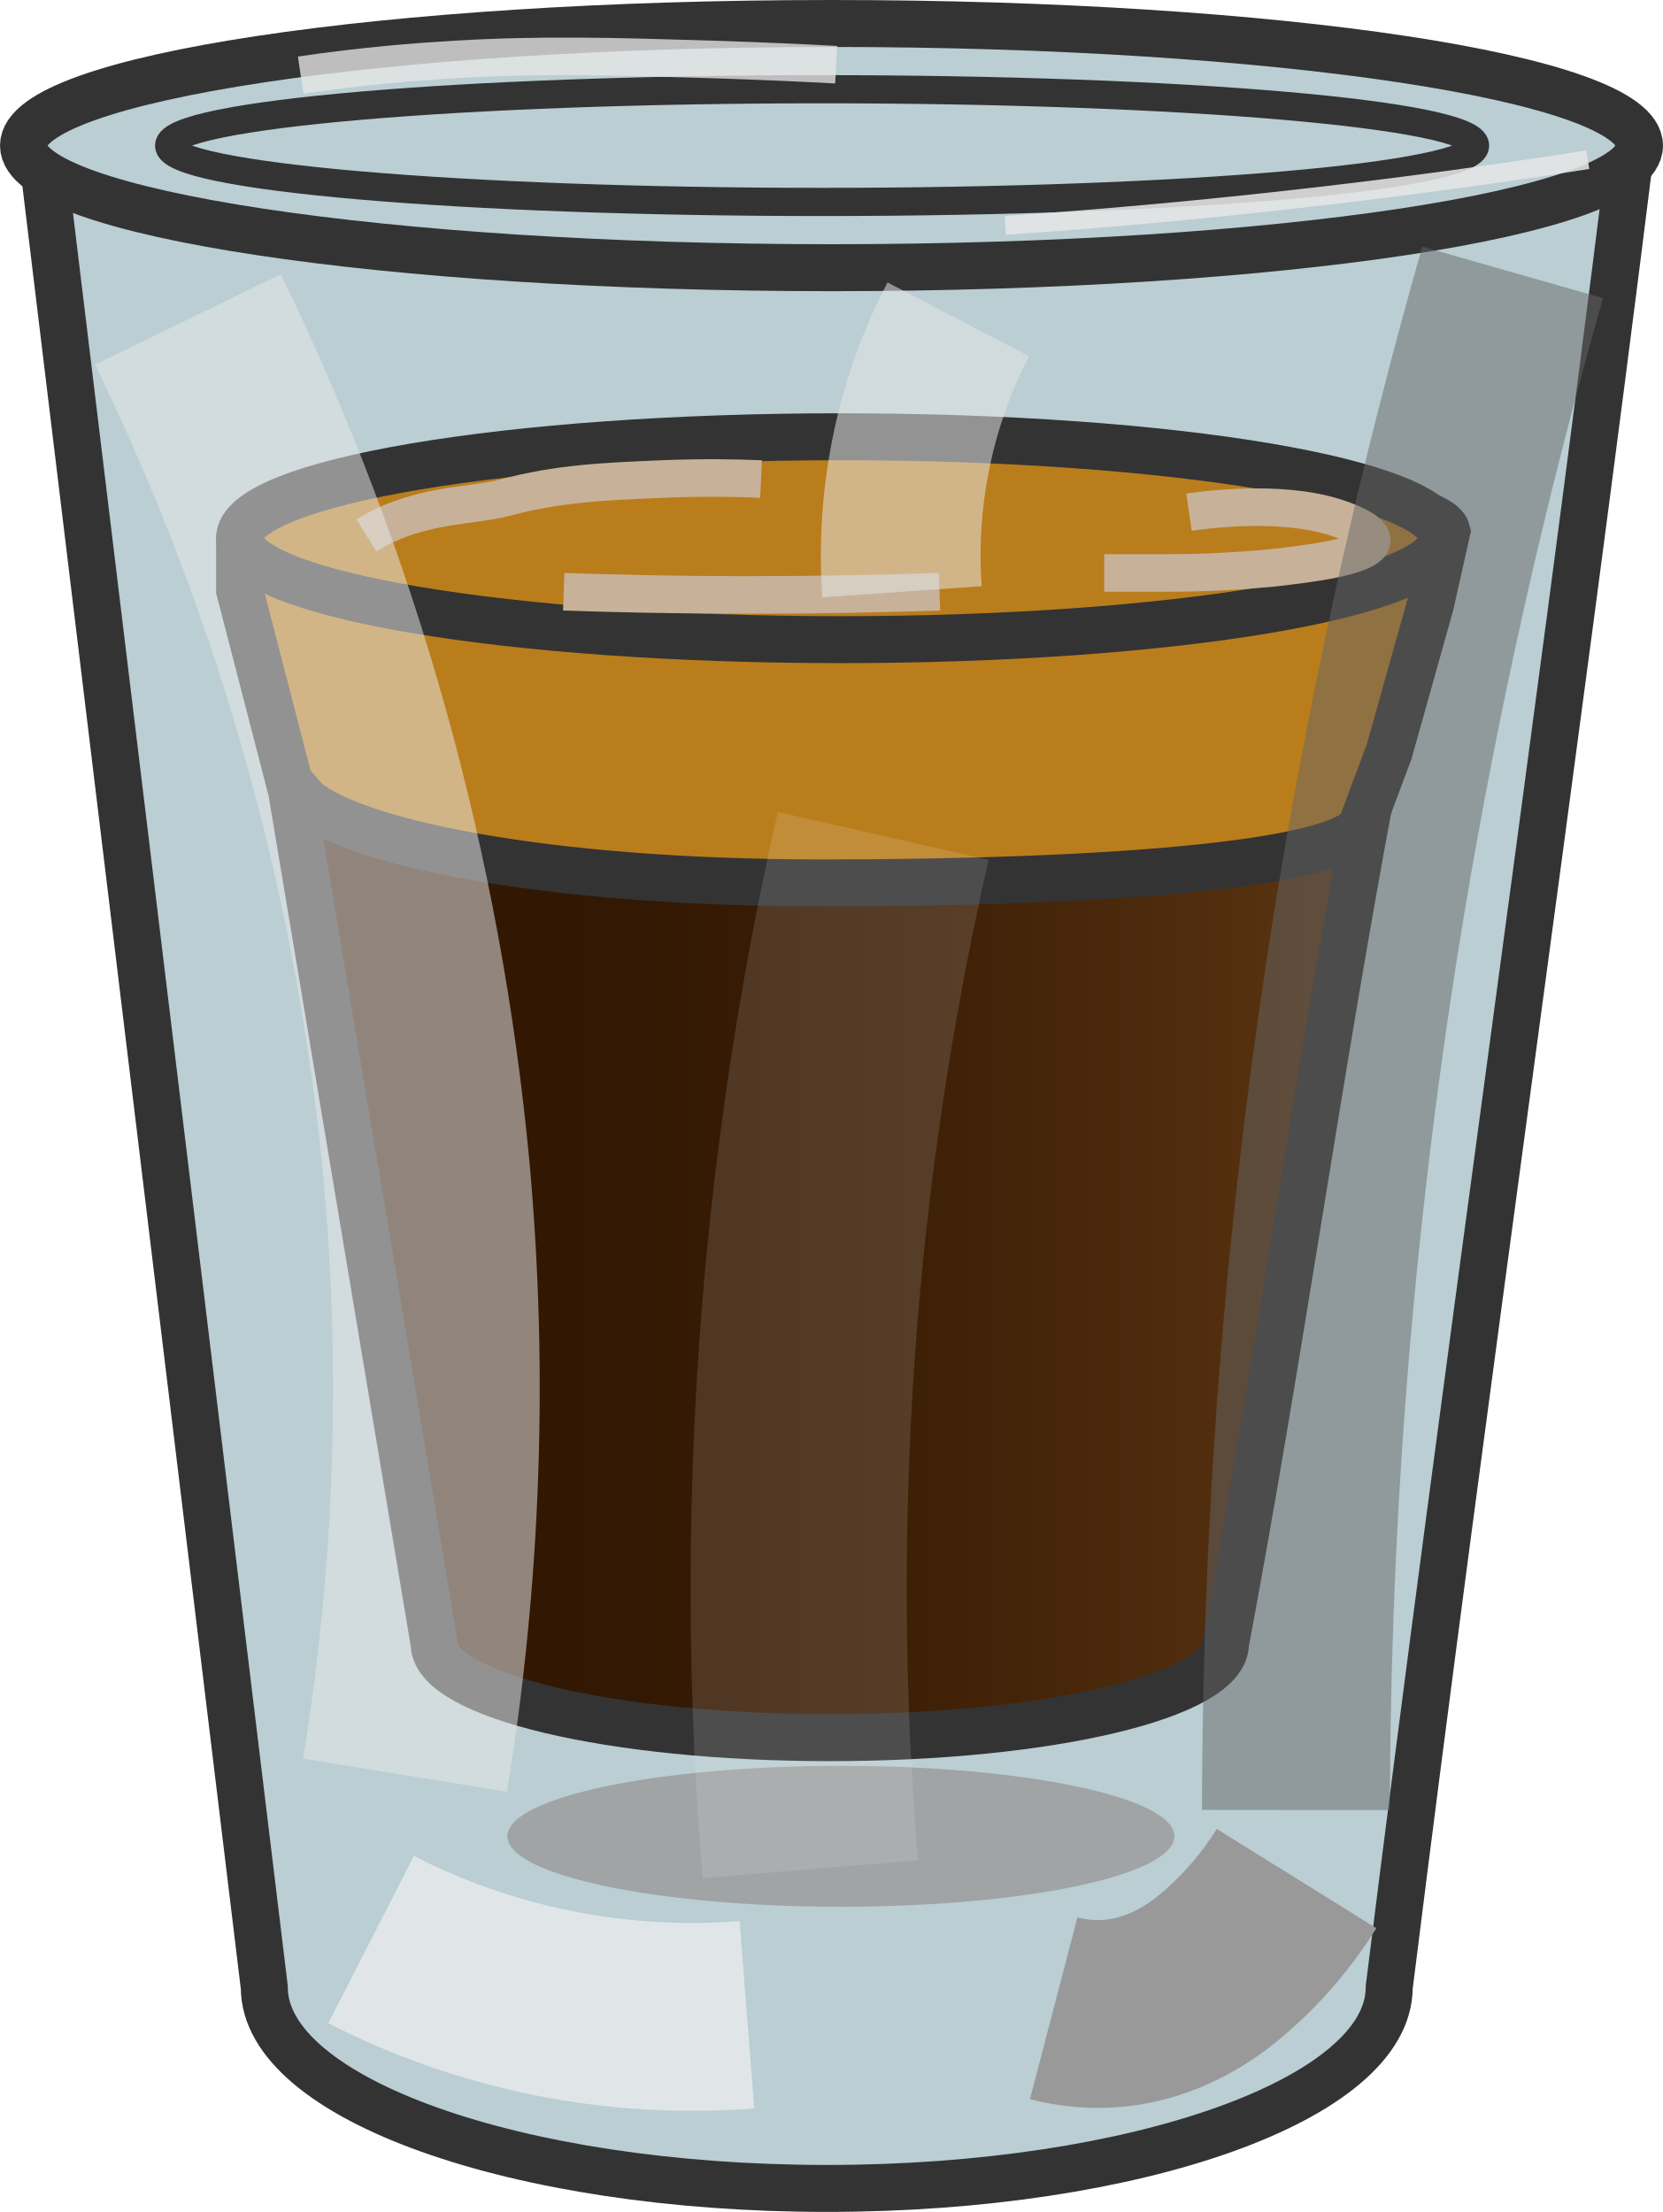
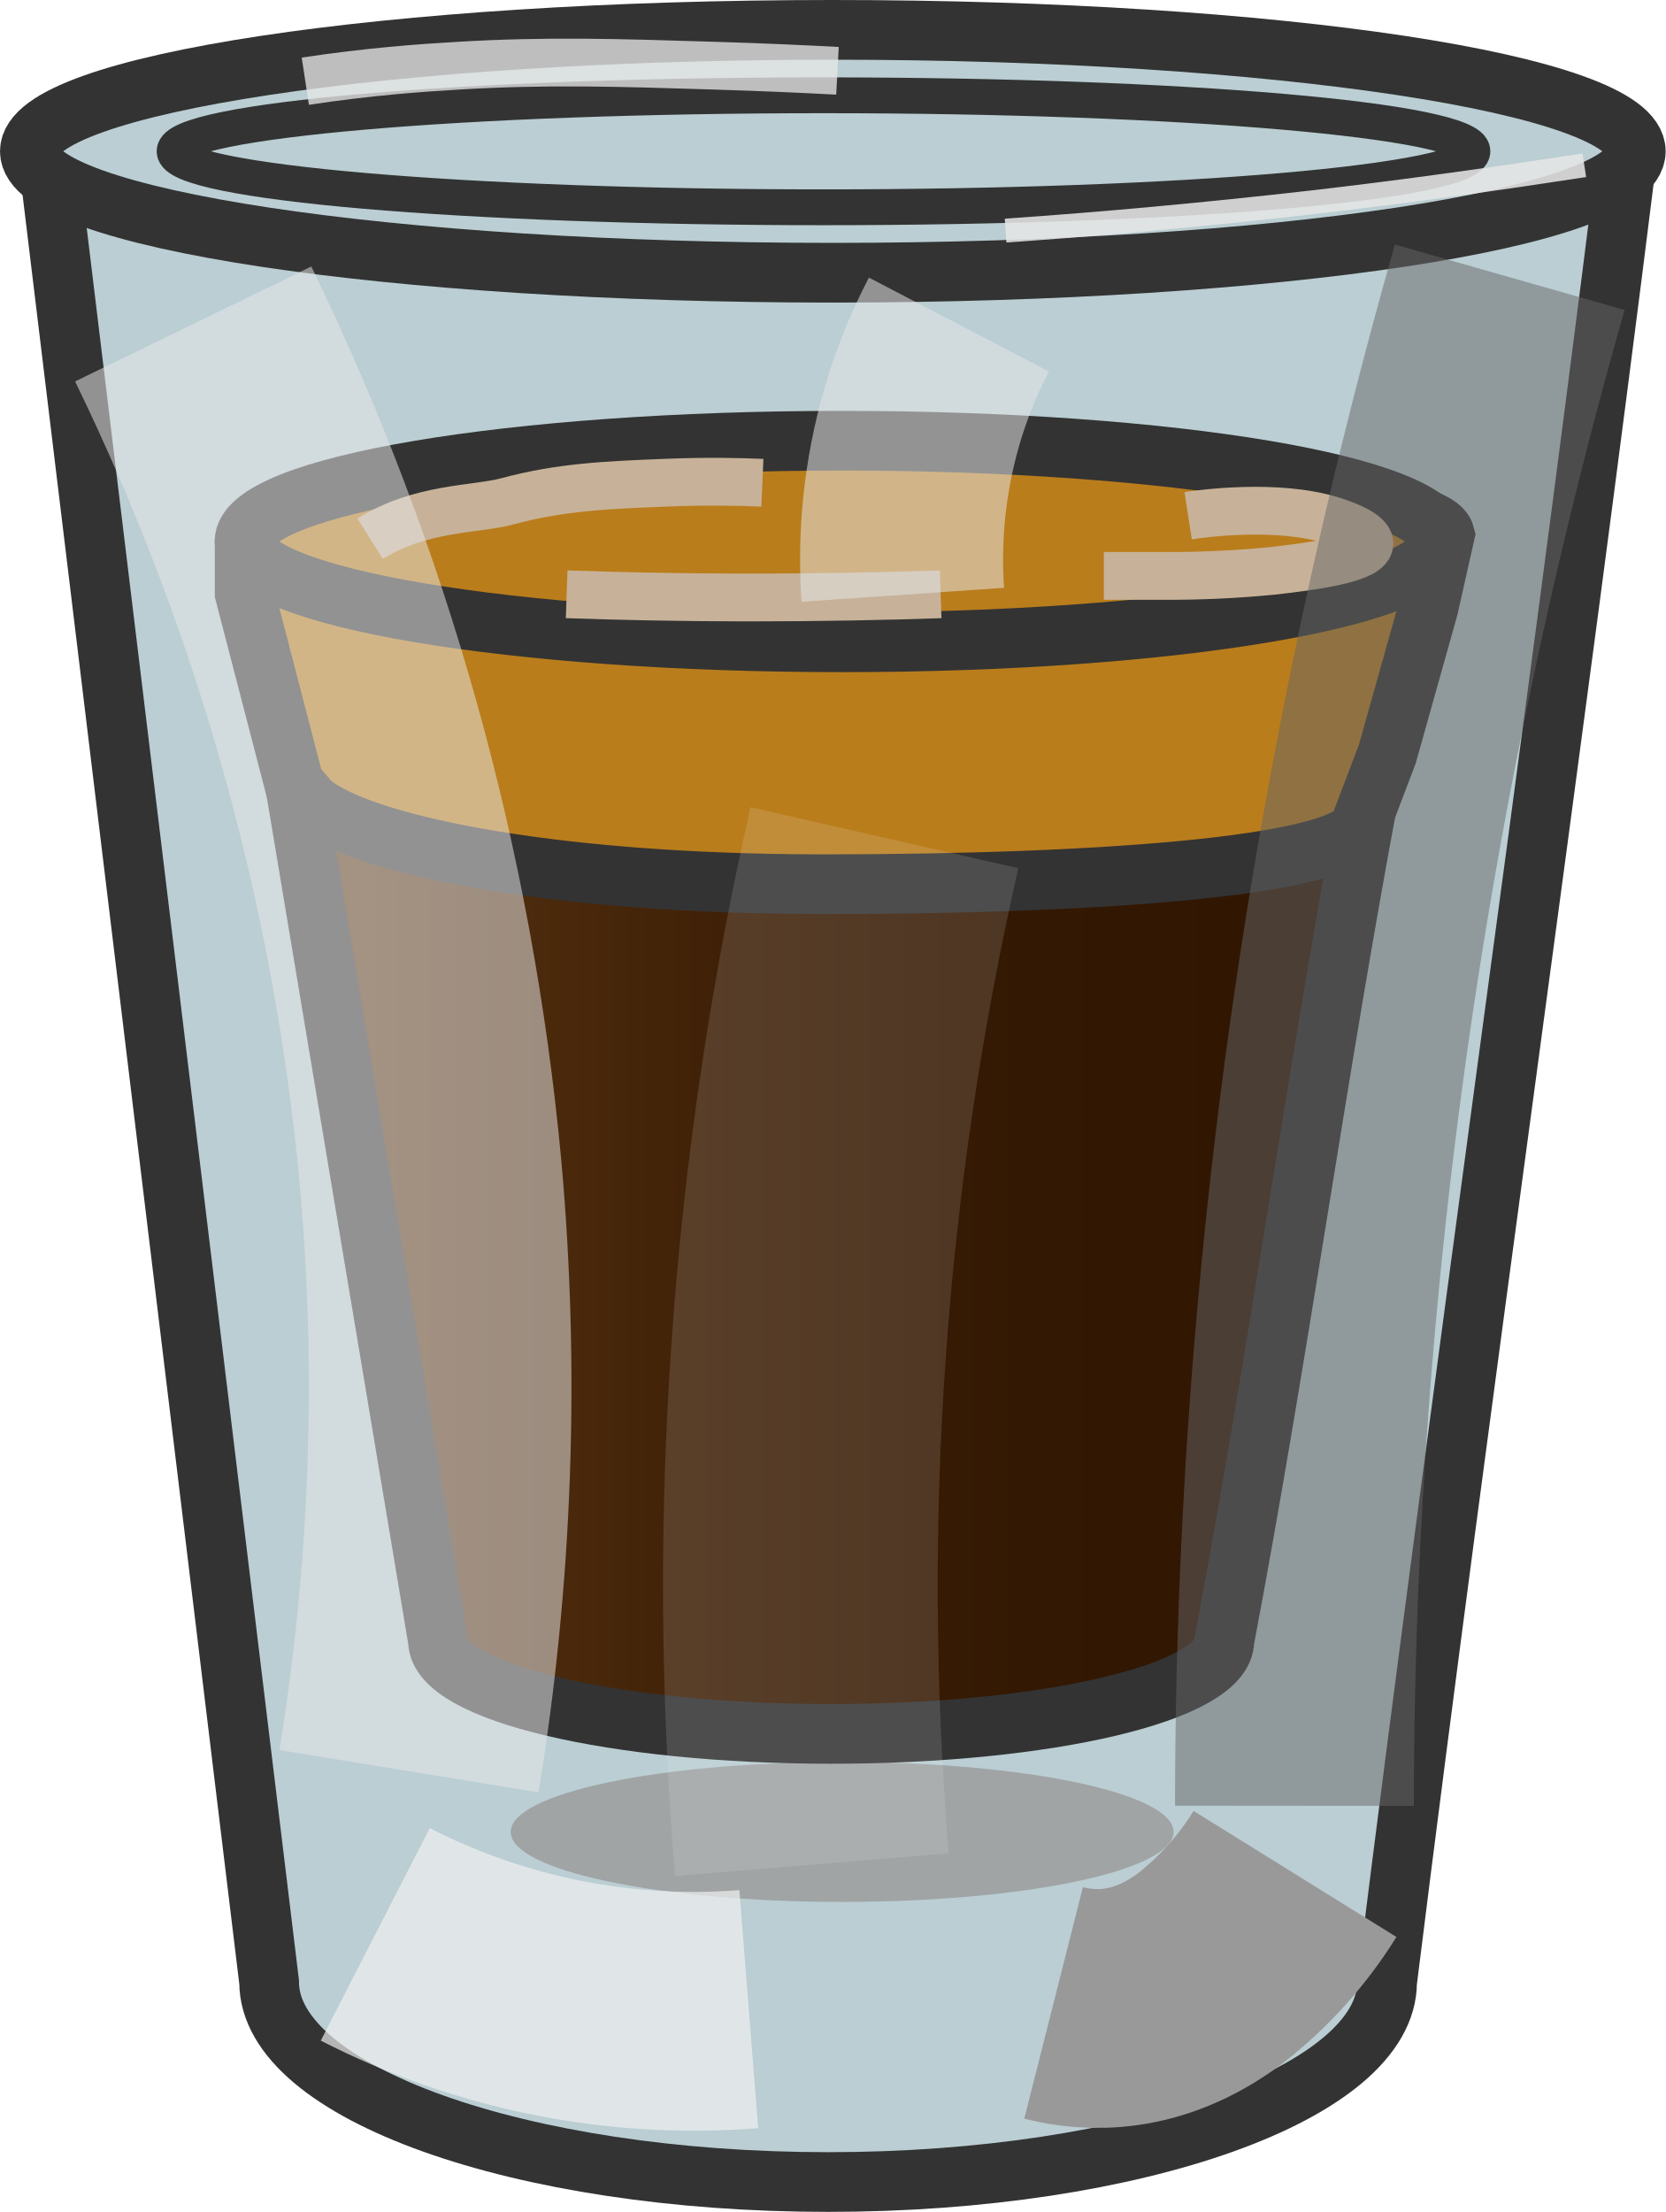
- <svg xmlns="http://www.w3.org/2000/svg" xmlns:xlink="http://www.w3.org/1999/xlink" viewBox="0 0 177 235.5">
+ <svg xmlns="http://www.w3.org/2000/svg" xmlns:xlink="http://www.w3.org/1999/xlink" viewBox="0 0 139.5 185.25">
  <defs>
    <style>.cls-1,.cls-5{fill:#baced3;}.cls-1,.cls-3,.cls-4,.cls-5{stroke:#333;}.cls-1,.cls-10,.cls-11,.cls-12,.cls-13,.cls-14,.cls-3,.cls-4,.cls-5,.cls-6,.cls-7,.cls-8,.cls-9{stroke-miterlimit:10;}.cls-1,.cls-3,.cls-4{stroke-width:5px;}.cls-2{fill:#999;opacity:0.79;}.cls-3{fill:url(#linear-gradient);}.cls-4{fill:#ba7d1c;}.cls-5{stroke-width:3px;}.cls-10,.cls-11,.cls-12,.cls-13,.cls-14,.cls-6,.cls-7,.cls-9{fill:none;}.cls-6{stroke:#c7b299;}.cls-12,.cls-6{stroke-width:4px;}.cls-14,.cls-7{stroke:#f2f2f2;}.cls-10,.cls-7,.cls-8{stroke-width:20px;}.cls-7{opacity:0.68;}.cls-8{stroke:#999;fill:url(#linear-gradient-2);}.cls-11,.cls-12,.cls-13,.cls-9{stroke:#e6e6e6;}.cls-9{stroke-width:22px;opacity:0.53;}.cls-10{stroke:#666;opacity:0.5;}.cls-11{stroke-width:17px;opacity:0.54;}.cls-12{opacity:0.77;}.cls-13{stroke-width:2px;opacity:0.87;}.cls-14{stroke-width:23px;opacity:0.14;}</style>
-     <linearGradient id="linear-gradient" x1="31" y1="134.5" x2="146" y2="134.5" gradientUnits="userSpaceOnUse">
+     <linearGradient id="linear-gradient" x1="114.71" y1="105.72" x2="24.79" y2="105.72" gradientUnits="userSpaceOnUse">
      <stop offset="0" stop-color="#301602" />
      <stop offset="0.32" stop-color="#331803" />
      <stop offset="0.58" stop-color="#3e2007" />
      <stop offset="0.83" stop-color="#4f2c0d" />
      <stop offset="1" stop-color="#603813" />
    </linearGradient>
-     <linearGradient id="linear-gradient-2" x1="89.71" y1="210.03" x2="133.17" y2="210.03" gradientTransform="matrix(0.61, 0.04, 0.04, 1.38, 48.92, -86.8)" xlink:href="#linear-gradient" />
+     <linearGradient id="linear-gradient-2" x1="-122.32" y1="201.47" x2="-88.34" y2="201.47" gradientTransform="matrix(0.61, 0.04, 0.04, 1.38, 153.83, -110.65)" xlink:href="#linear-gradient" />
  </defs>
  <g id="Layer_2" data-name="Layer 2">
    <g id="Layer_1-2" data-name="Layer 1">
-       <path class="cls-1" d="M173.5,16.5H4.5L28.13,211.59h0c0,11.82,26.8,21.4,59.87,21.4s59.86-9.58,59.86-21.4h0C155.9,147.09,165.46,81,173.5,16.5Z" />
-       <ellipse class="cls-2" cx="89.5" cy="195.5" rx="35.5" ry="7.5" />
-       <path class="cls-3" d="M146,84H31l15.21,91h0c0,5.51,18.86,10,42.11,10s42.11-4.47,42.11-10h0C136.09,144.92,140.34,114.09,146,84Z" />
-       <ellipse class="cls-1" cx="88.5" cy="15.5" rx="86" ry="13" />
-       <path class="cls-4" d="M145.2,87.12C145.2,92,117.93,94,87.55,94s-50-4.5-55-8.75l-1.76-2L25.5,62.82V57.34c1.16-4.67,32.41-6.05,62.05-6.05s65.29.59,66.45,5.26l-1.76,7.84-4.4,15.68Z" />
-       <ellipse class="cls-4" cx="89.5" cy="57.3" rx="64" ry="10.8" />
-       <ellipse class="cls-5" cx="87.5" cy="15.5" rx="69.5" ry="6" />
-       <path class="cls-6" d="M126.55,54.53c1.16-.17,9.52-1.38,15.53.54.66.21,4.36,1.39,3.88,2.69-.59,1.56-6.94,2.29-10.35,2.68A114.92,114.92,0,0,1,124,61c-2.68,0-4.91,0-6.47,0" />
-       <path class="cls-6" d="M39,57c5.42-3.39,11.3-3.09,14.67-4,5.73-1.54,10.6-1.74,16.82-2,4.33-.18,8-.11,10.51,0" />
-       <path class="cls-6" d="M60,63c5.4.19,11.85.33,19.13.34,8,0,15.07-.14,20.87-.34" />
-       <path class="cls-7" d="M39.5,206.5a74.94,74.94,0,0,0,40,8" />
-       <path class="cls-8" d="M112.15,213.81c3.83,1,10,1.35,16.72-3.65A39.14,39.14,0,0,0,138,200" />
-       <path class="cls-9" d="M20,34a263.38,263.38,0,0,1,25.42,90.93A256,256,0,0,1,43.11,189" />
-       <path class="cls-10" d="M137.94,192.7a595.67,595.67,0,0,1,8-96.8A609.27,609.27,0,0,1,161,29" />
-       <path class="cls-11" d="M96,63a55,55,0,0,1,2-19,54,54,0,0,1,4-10" />
-       <path class="cls-12" d="M32,8c6.74-1,12.42-1.43,16.44-1.67,9.43-.55,17.06-.32,27.41,0,5.49.17,10,.39,13.15.56" />
-       <path class="cls-13" d="M107,24c10.44-.72,21.31-1.7,32.58-3q15.28-1.76,29.42-4" />
-       <path class="cls-14" d="M86.24,199A361.27,361.27,0,0,1,94,89" />
+       <path class="cls-1" d="M136.22,13.45H4.06L22.54,166h0c0,9.24,21,16.74,46.82,16.74s46.81-7.5,46.81-16.74h0C122.46,115.57,129.93,63.89,136.22,13.45Z" />
+       <ellipse class="cls-2" cx="70.53" cy="153.42" rx="27.76" ry="5.86" />
+       <path class="cls-3" d="M114.71,66.23H24.79L36.68,137.4h0c0,4.32,14.75,7.81,32.93,7.81s32.93-3.49,32.93-7.81h0C107,113.87,110.29,89.76,114.71,66.23Z" />
+       <ellipse class="cls-1" cx="69.75" cy="12.67" rx="67.25" ry="10.17" />
+       <path class="cls-4" d="M114.09,68.67c0,3.78-21.33,5.38-45.08,5.38s-39.14-3.52-43-6.84l-1.38-1.6L20.49,49.67V45.38c.9-3.65,25.34-4.73,48.52-4.73s51.06.47,52,4.12l-1.38,6.13-3.44,12.25Z" />
+       <ellipse class="cls-4" cx="70.53" cy="45.35" rx="50.05" ry="8.44" />
+       <ellipse class="cls-5" cx="68.97" cy="12.67" rx="54.35" ry="4.69" />
+       <path class="cls-6" d="M99.51,43.19c.9-.14,7.44-1.08,12.14.42.51.16,3.41,1.09,3,2.1-.46,1.22-5.42,1.79-8.09,2.1a88.37,88.37,0,0,1-9.11.42c-2.09,0-3.83,0-5,0" />
+       <path class="cls-6" d="M31,45.12c4.24-2.66,8.84-2.42,11.47-3.13,4.48-1.21,8.3-1.36,13.15-1.56,3.4-.14,6.23-.09,8.23,0" />
+       <path class="cls-6" d="M47.46,49.77c4.23.15,9.27.26,15,.27,6.28,0,11.79-.11,16.32-.27" />
+       <path class="cls-7" d="M31.43,162a58.44,58.44,0,0,0,31.28,6.26" />
+       <path class="cls-8" d="M88.24,167.74c3,.76,7.79,1.06,13.08-2.86a30.4,30.4,0,0,0,7.14-7.94" />
+       <path class="cls-9" d="M16.18,27.13A205.91,205.91,0,0,1,36.06,98.24a199.91,199.91,0,0,1-1.81,50.1" />
+       <path class="cls-10" d="M108.41,151.23a464,464,0,0,1,6.28-75.7,474.91,474.91,0,0,1,11.75-52.31" />
+       <path class="cls-11" d="M75.61,49.81A42.91,42.91,0,0,1,77.18,35a42.2,42.2,0,0,1,3.13-7.82" />
+       <path class="cls-12" d="M25.57,6.8C30.84,6,35.28,5.68,38.43,5.5c7.37-.44,13.33-.25,21.42,0,4.3.13,7.85.3,10.29.43" />
+       <path class="cls-13" d="M84.22,19.31q12.24-.84,25.47-2.34c8-.92,15.65-2,23-3.13" />
+       <path class="cls-14" d="M68,156.16a282.4,282.4,0,0,1,6.07-86" />
    </g>
  </g>
</svg>
